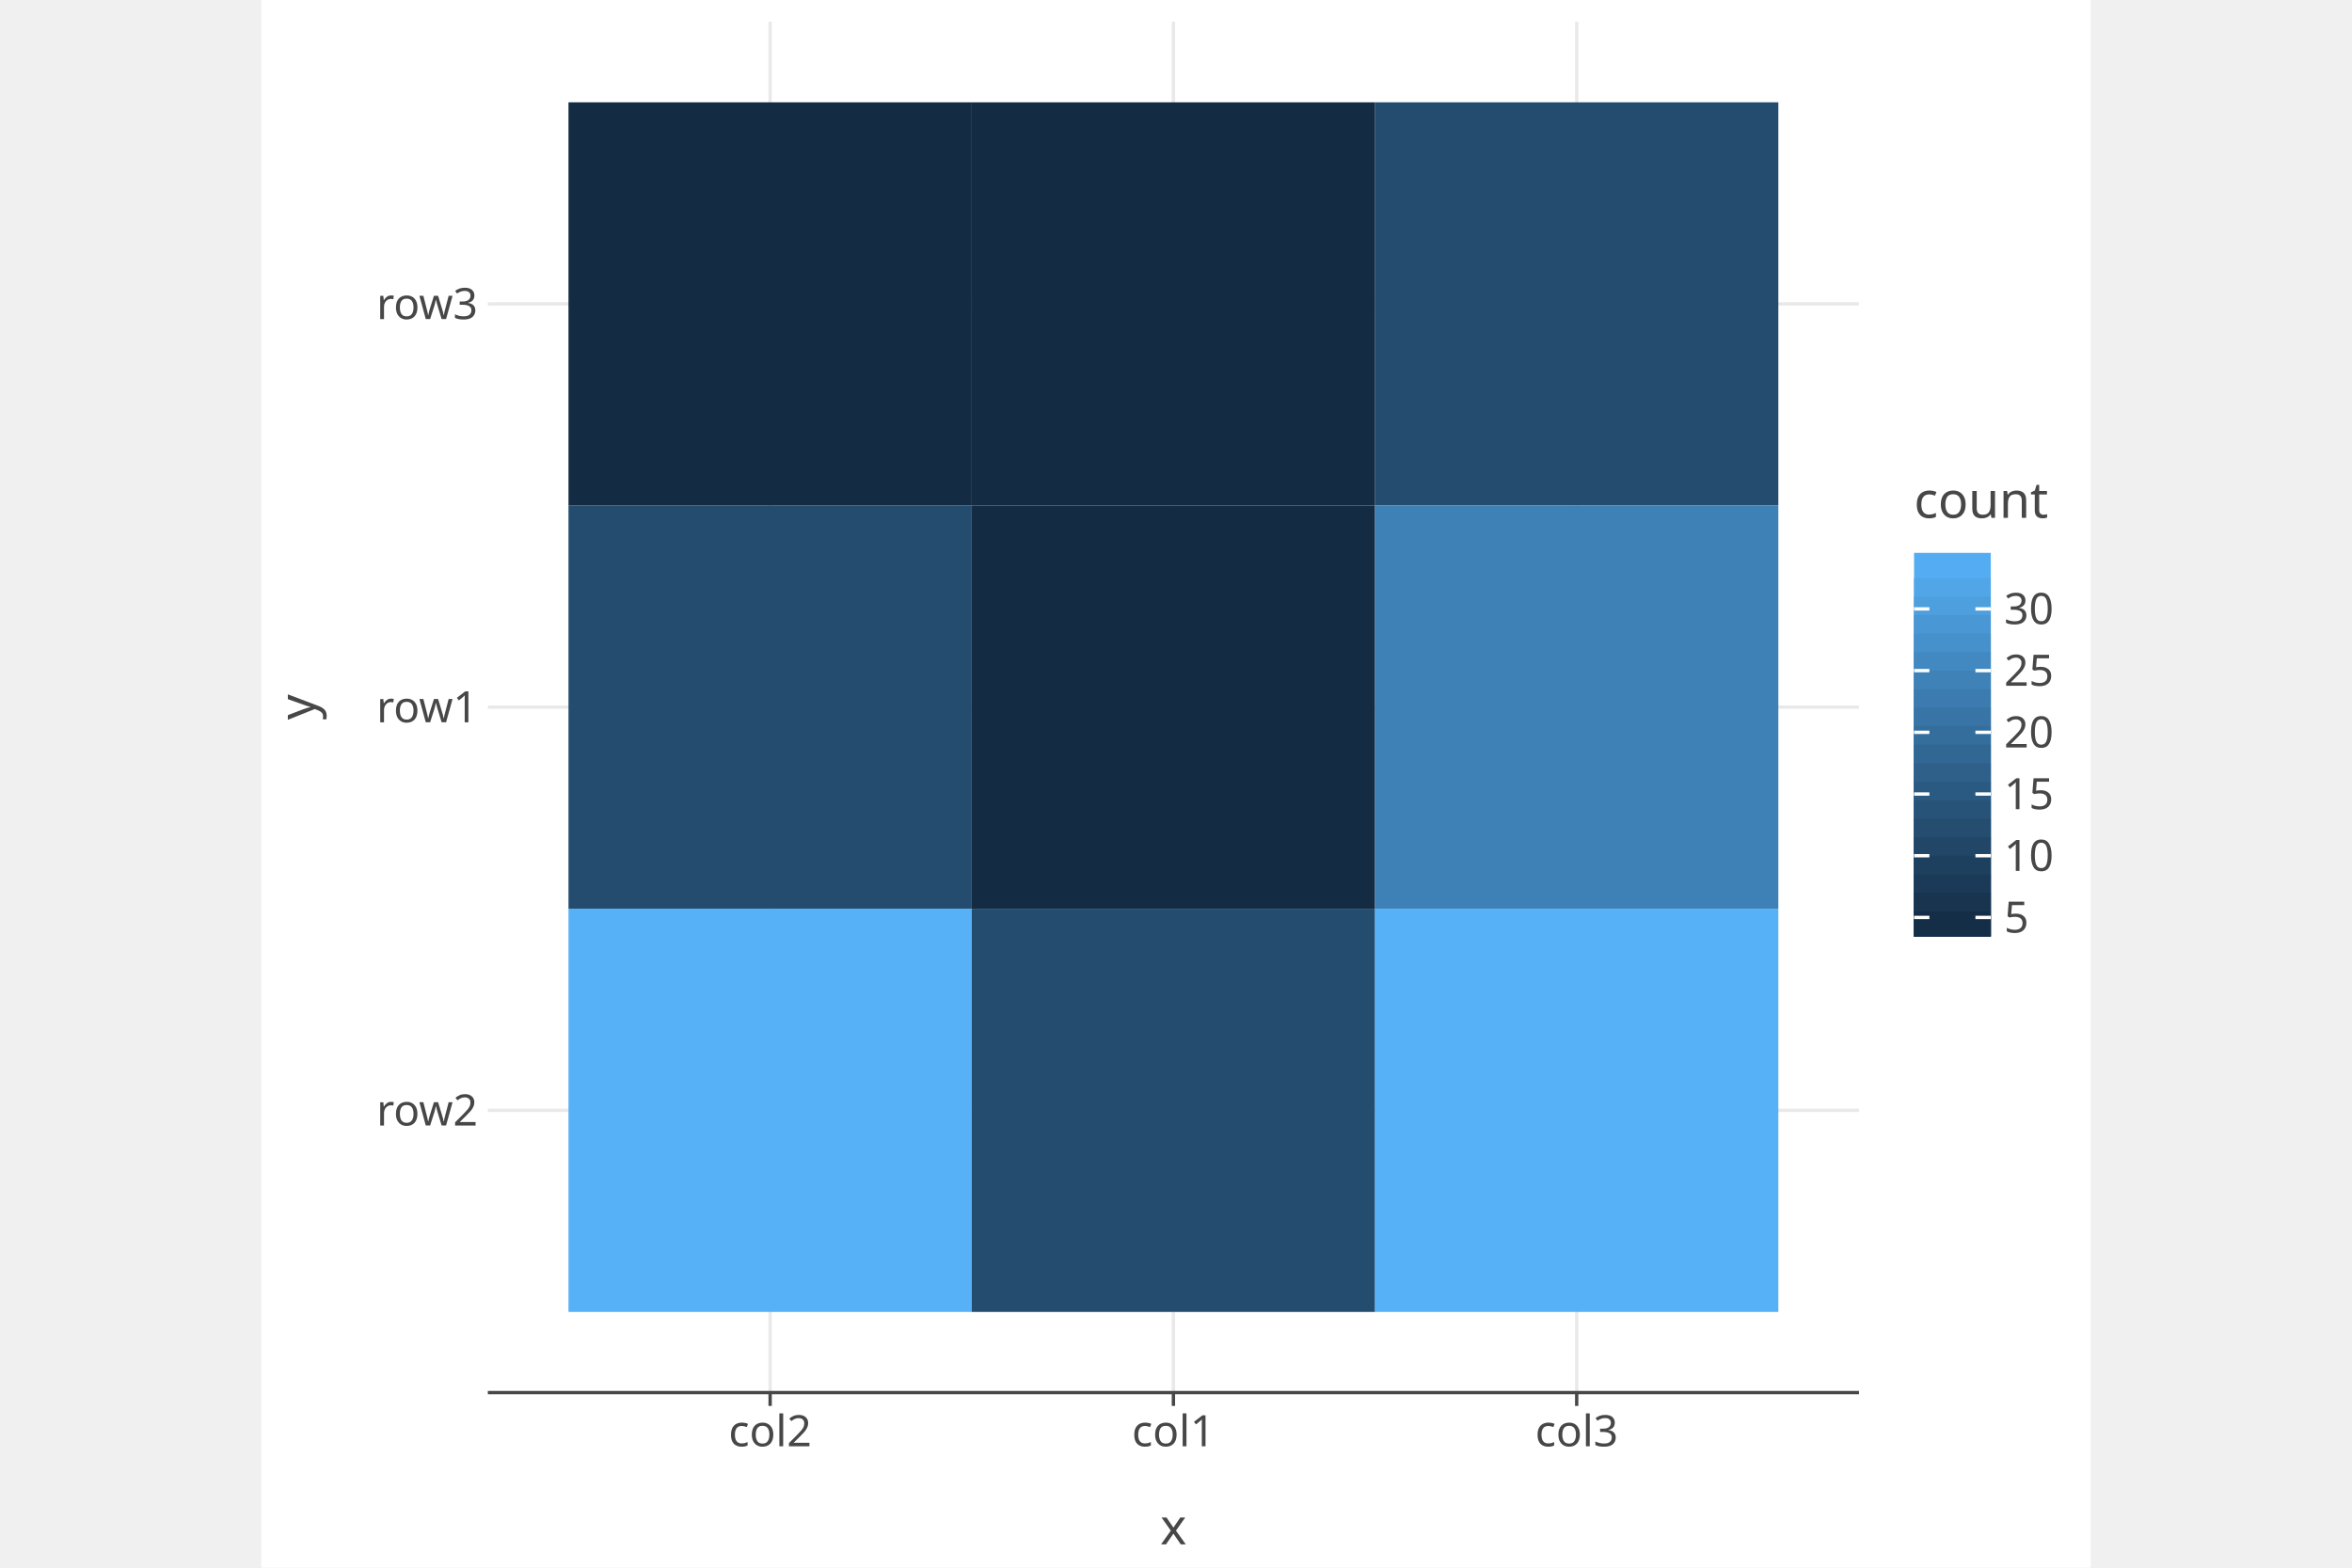
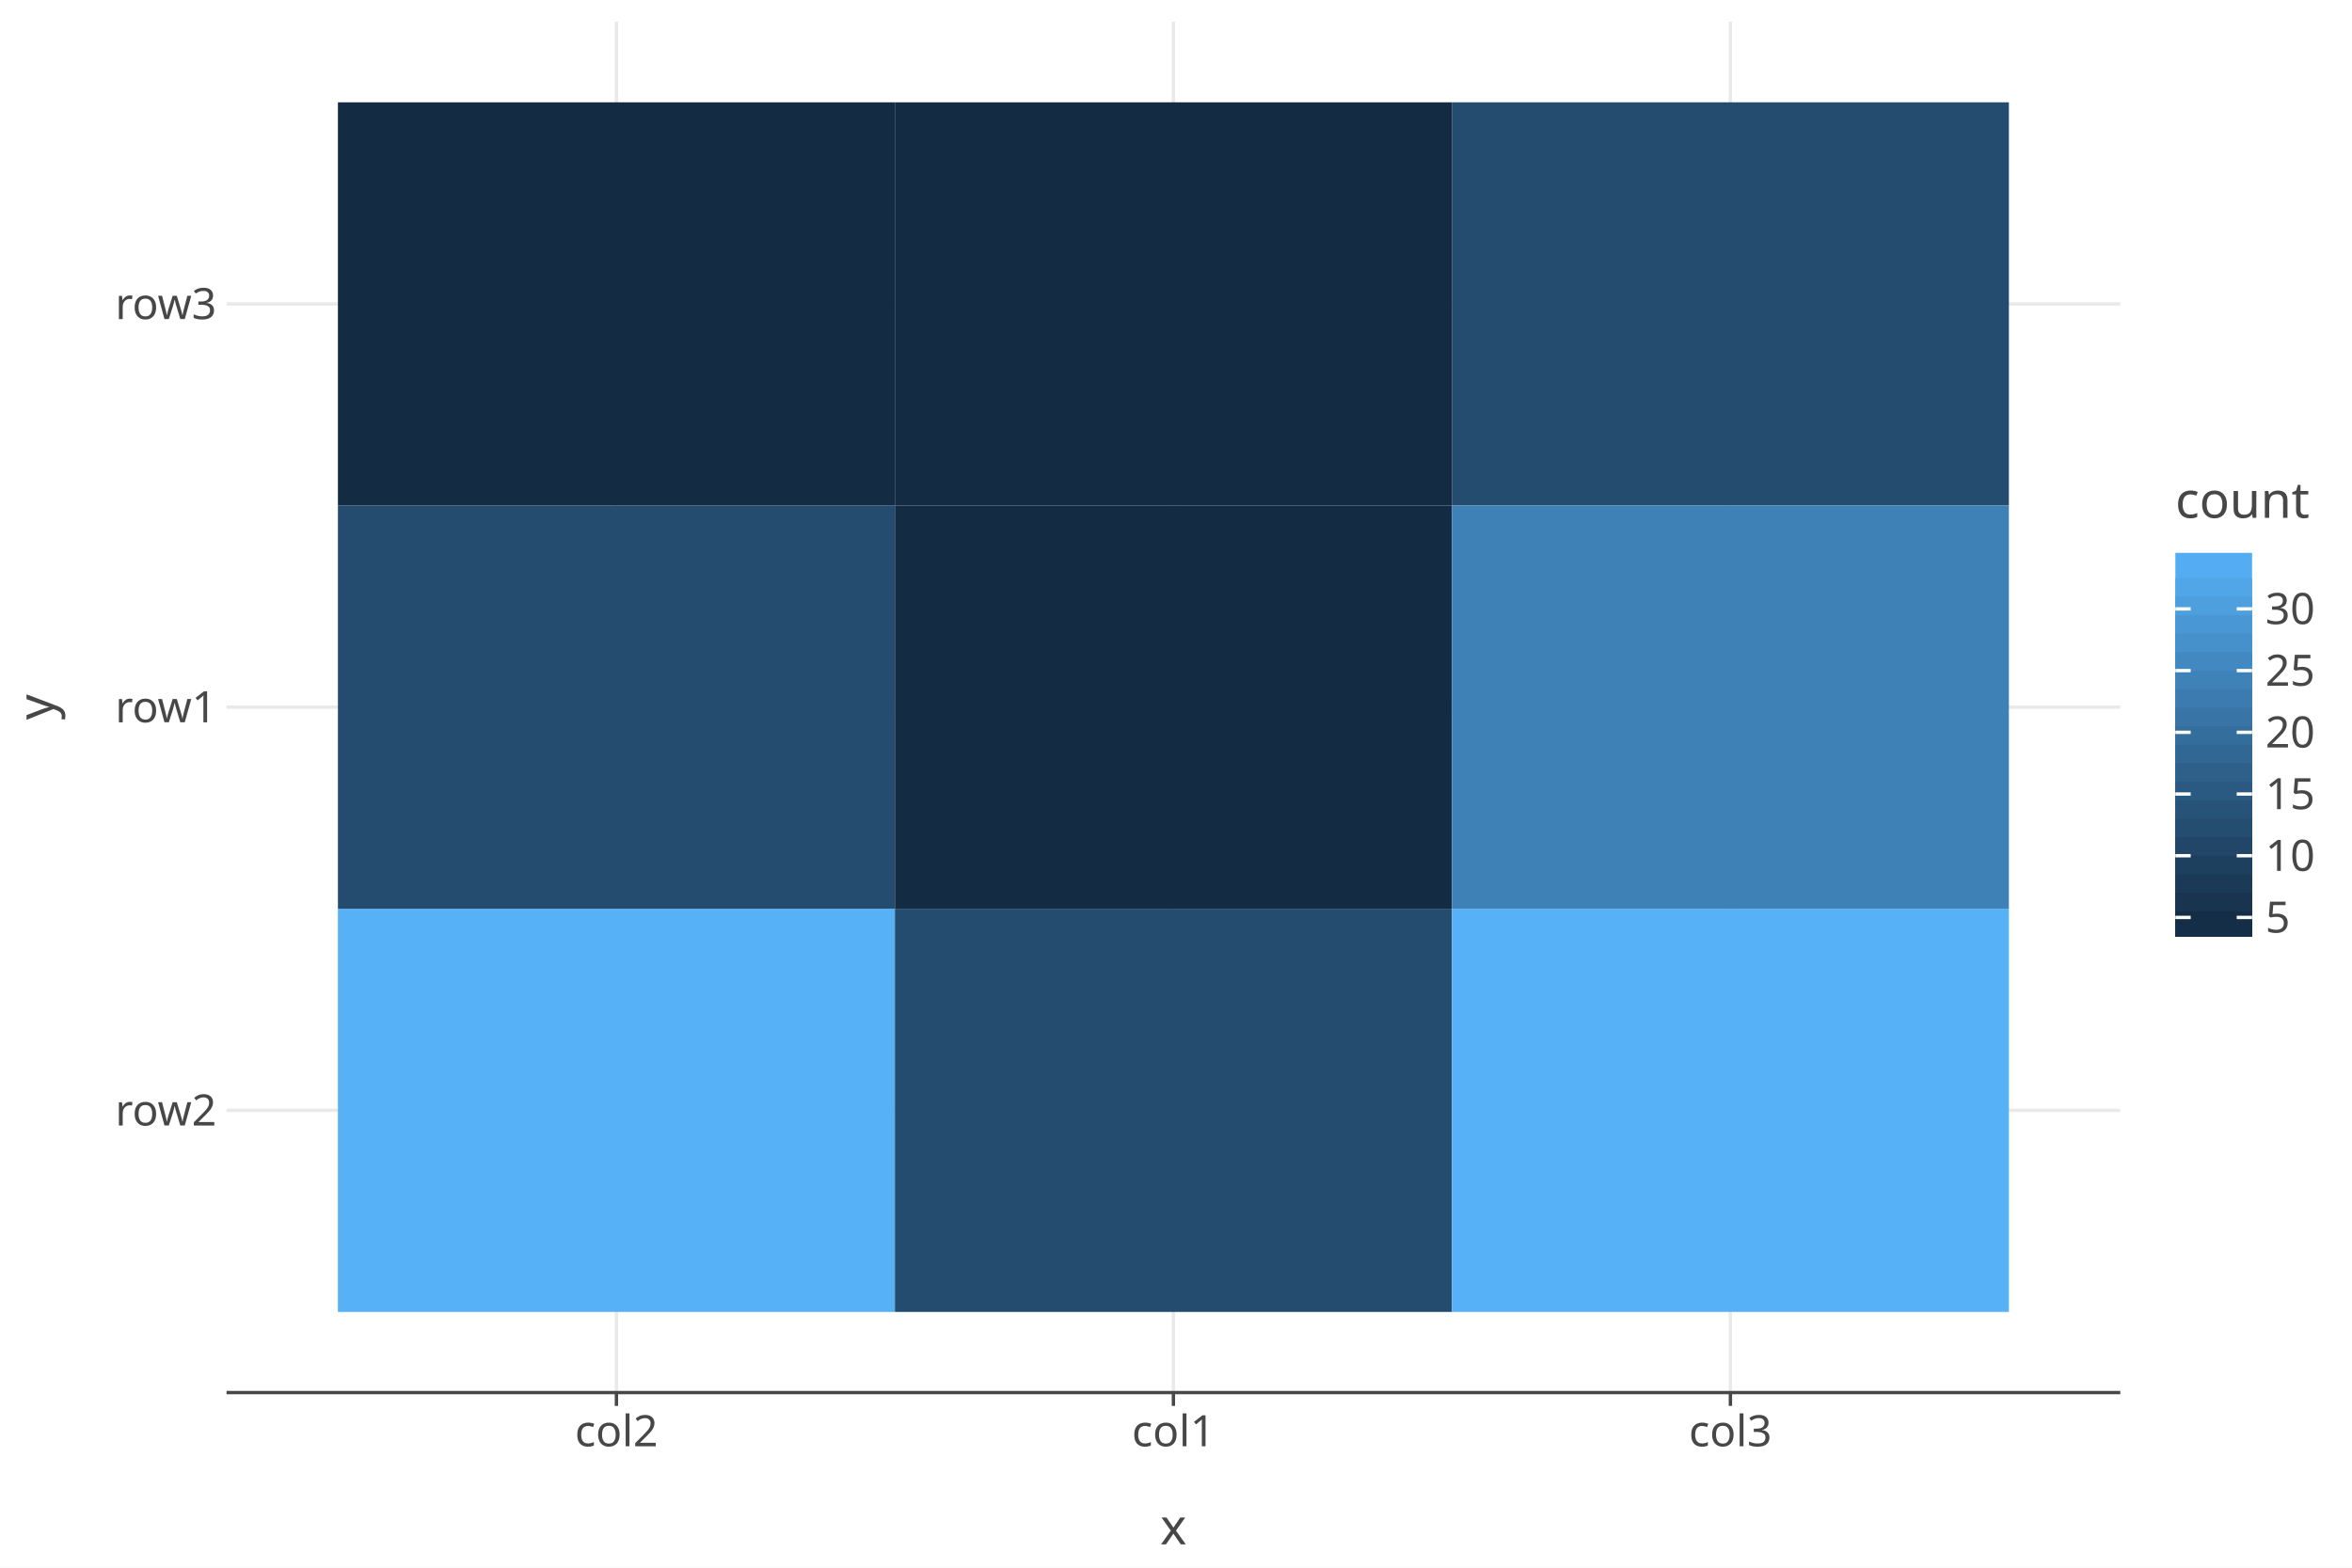
<svg xmlns="http://www.w3.org/2000/svg" display="block" class="plt-container" width="705.0" height="470.0">
  <style type="text/css">
  .plt-container {
   font-family: Lucida Grande, sans-serif;
   user-select: none;
   -webkit-user-select: none;
   -moz-user-select: none;
   -ms-user-select: none;
}
text {
   text-rendering: optimizeLegibility;
}
#xXxprefixXx0 .plot-title {
   fill: #474747;
   font-family: Lucida Grande, sans-serif;
   font-size: 16.0px;
   font-weight: normal;
   font-style: normal;   
}
#xXxprefixXx0 .plot-subtitle {
   fill: #474747;
   font-family: Lucida Grande, sans-serif;
   font-size: 15.0px;
   font-weight: normal;
   font-style: normal;   
}
#xXxprefixXx0 .plot-caption {
   fill: #474747;
   font-family: Lucida Grande, sans-serif;
   font-size: 13.0px;
   font-weight: normal;
   font-style: normal;   
}
#xXxprefixXx0 .legend-title {
   fill: #474747;
   font-family: Lucida Grande, sans-serif;
   font-size: 15.0px;
   font-weight: normal;
   font-style: normal;   
}
#xXxprefixXx0 .legend-item {
   fill: #474747;
   font-family: Lucida Grande, sans-serif;
   font-size: 13.0px;
   font-weight: normal;
   font-style: normal;   
}
#xXxprefixXx0 .axis-title-x {
   fill: #474747;
   font-family: Lucida Grande, sans-serif;
   font-size: 15.0px;
   font-weight: normal;
   font-style: normal;   
}
#xXxprefixXx0 .axis-text-x {
   fill: #474747;
   font-family: Lucida Grande, sans-serif;
   font-size: 13.0px;
   font-weight: normal;
   font-style: normal;   
}
#xXxprefixXx2 .axis-tooltip-text-x {
   fill: #ffffff;
   font-family: Lucida Grande, sans-serif;
   font-size: 13.0px;
   font-weight: normal;
   font-style: normal;   
}
#xXxprefixXx0 .axis-title-y {
   fill: #474747;
   font-family: Lucida Grande, sans-serif;
   font-size: 15.0px;
   font-weight: normal;
   font-style: normal;   
}
#xXxprefixXx0 .axis-text-y {
   fill: #474747;
   font-family: Lucida Grande, sans-serif;
   font-size: 13.0px;
   font-weight: normal;
   font-style: normal;   
}
#xXxprefixXx2 .axis-tooltip-text-y {
   fill: #ffffff;
   font-family: Lucida Grande, sans-serif;
   font-size: 13.0px;
   font-weight: normal;
   font-style: normal;   
}
#xXxprefixXx0 .facet-strip-text-x {
   fill: #474747;
   font-family: Lucida Grande, sans-serif;
   font-size: 13.0px;
   font-weight: normal;
   font-style: normal;   
}
#xXxprefixXx0 .facet-strip-text-y {
   fill: #474747;
   font-family: Lucida Grande, sans-serif;
   font-size: 13.0px;
   font-weight: normal;
   font-style: normal;   
}
#xXxprefixXx2 .tooltip-text {
   fill: #474747;
   font-family: Lucida Grande, sans-serif;
   font-size: 13.0px;
   font-weight: normal;
   font-style: normal;   
}
#xXxprefixXx2 .tooltip-title {
   fill: #474747;
   font-family: Lucida Grande, sans-serif;
   font-size: 13.0px;
   font-weight: bold;
   font-style: normal;   
}
#xXxprefixXx2 .tooltip-label {
   fill: #474747;
   font-family: Lucida Grande, sans-serif;
   font-size: 13.0px;
   font-weight: bold;
   font-style: normal;   
}

  </style>
  <g id="xXxprefixXx0">
-     <path fill-rule="evenodd" fill="rgb(255,255,255)" fill-opacity="1.0" d="M78.324 0.0 L78.324 470.0 L626.676 470.0 L626.676 0.0 Z">
+     <path fill-rule="evenodd" fill="rgb(255,255,255)" fill-opacity="1.0" d="M0.0 0.0 L0.0 470.0 L705.0 470.0 L705.0 0.0 Z">
    </path>
-     <g transform="translate(107.8242 6.5 ) ">
+     <g transform="translate(29.5 6.5 ) ">
      <g>
        <g transform="translate(38.40018 0.0 ) ">
          <g>
-             <line x1="84.618" y1="0.0" x2="84.618" y2="411.0" stroke="rgb(233,233,233)" stroke-opacity="1.0" stroke-width="1.0" fill="none">
-             </line>
-             <line x1="205.5" y1="0.0" x2="205.5" y2="411.0" stroke="rgb(233,233,233)" stroke-opacity="1.0" stroke-width="1.0" fill="none">
-             </line>
-             <line x1="326.382" y1="0.0" x2="326.382" y2="411.0" stroke="rgb(233,233,233)" stroke-opacity="1.0" stroke-width="1.0" fill="none">
+             <line x1="116.869" y1="0.0" x2="116.869" y2="411.0" stroke="rgb(233,233,233)" stroke-opacity="1.0" stroke-width="1.0" fill="none">
+             </line>
+             <line x1="283.824" y1="0.0" x2="283.824" y2="411.0" stroke="rgb(233,233,233)" stroke-opacity="1.0" stroke-width="1.0" fill="none">
+             </line>
+             <line x1="450.78" y1="0.0" x2="450.78" y2="411.0" stroke="rgb(233,233,233)" stroke-opacity="1.0" stroke-width="1.0" fill="none">
            </line>
          </g>
        </g>
        <g transform="translate(38.40018 0.0 ) ">
          <g>
-             <line x1="0.0" y1="326.382" x2="411.0" y2="326.382" stroke="rgb(233,233,233)" stroke-opacity="1.0" stroke-width="1.0" fill="none">
-             </line>
-             <line x1="0.0" y1="205.5" x2="411.0" y2="205.5" stroke="rgb(233,233,233)" stroke-opacity="1.0" stroke-width="1.0" fill="none">
-             </line>
-             <line x1="0.0" y1="84.618" x2="411.0" y2="84.618" stroke="rgb(233,233,233)" stroke-opacity="1.0" stroke-width="1.0" fill="none">
+             <line x1="0.0" y1="326.382" x2="567.648" y2="326.382" stroke="rgb(233,233,233)" stroke-opacity="1.0" stroke-width="1.0" fill="none">
+             </line>
+             <line x1="0.0" y1="205.5" x2="567.648" y2="205.5" stroke="rgb(233,233,233)" stroke-opacity="1.0" stroke-width="1.0" fill="none">
+             </line>
+             <line x1="0.0" y1="84.618" x2="567.648" y2="84.618" stroke="rgb(233,233,233)" stroke-opacity="1.0" stroke-width="1.0" fill="none">
            </line>
          </g>
        </g>
      </g>
-       <g clip-path="url(#xXxprefixXx1)" clip-bounds-jfx="[rect (38.4, 0.0), (411.0, 411.0)]">
+       <g clip-path="url(#xXxprefixXx1)" clip-bounds-jfx="[rect (38.4, 0.0), (567.648, 411.0)]">
        <g transform="translate(38.40018 0.0 ) ">
          <g>
            <g>
              <g>
                <g>
-                   <rect fill="#56b1f7" stroke="#ffffff" stroke-width="0.0" x="24.176" y="265.941" height="120.882" width="120.882" />
-                   <rect fill="#132b43" stroke="#ffffff" stroke-width="0.0" x="145.059" y="145.059" height="120.882" width="120.882" />
-                   <rect fill="#234c6f" stroke="#ffffff" stroke-width="0.0" x="145.059" y="265.941" height="120.882" width="120.882" />
-                   <rect fill="#234c6f" stroke="#ffffff" stroke-width="0.0" x="24.176" y="145.059" height="120.882" width="120.882" />
-                   <rect fill="#234c6f" stroke="#ffffff" stroke-width="0.0" x="265.941" y="24.176" height="120.882" width="120.882" />
-                   <rect fill="#56b1f7" stroke="#ffffff" stroke-width="0.0" x="265.941" y="265.941" height="120.882" width="120.882" />
-                   <rect fill="#3e81b7" stroke="#ffffff" stroke-width="0.0" x="265.941" y="145.059" height="120.882" width="120.882" />
-                   <rect fill="#132b43" stroke="#ffffff" stroke-width="0.0" x="145.059" y="24.176" height="120.882" width="120.882" />
-                   <rect fill="#132b43" stroke="#ffffff" stroke-width="0.0" x="24.176" y="24.176" height="120.882" width="120.882" />
+                   <rect fill="#56b1f7" stroke="#ffffff" stroke-width="0.0" x="33.391" y="265.941" height="120.882" width="166.955" />
+                   <rect fill="#132b43" stroke="#ffffff" stroke-width="0.0" x="200.346" y="145.059" height="120.882" width="166.955" />
+                   <rect fill="#234c6f" stroke="#ffffff" stroke-width="0.0" x="200.346" y="265.941" height="120.882" width="166.955" />
+                   <rect fill="#234c6f" stroke="#ffffff" stroke-width="0.0" x="33.391" y="145.059" height="120.882" width="166.955" />
+                   <rect fill="#234c6f" stroke="#ffffff" stroke-width="0.0" x="367.302" y="24.176" height="120.882" width="166.955" />
+                   <rect fill="#56b1f7" stroke="#ffffff" stroke-width="0.0" x="367.302" y="265.941" height="120.882" width="166.955" />
+                   <rect fill="#3e81b7" stroke="#ffffff" stroke-width="0.0" x="367.302" y="145.059" height="120.882" width="166.955" />
+                   <rect fill="#132b43" stroke="#ffffff" stroke-width="0.0" x="200.346" y="24.176" height="120.882" width="166.955" />
+                   <rect fill="#132b43" stroke="#ffffff" stroke-width="0.0" x="33.391" y="24.176" height="120.882" width="166.955" />
                </g>
              </g>
            </g>
          </g>
        </g>
        <defs>
          <clipPath id="xXxprefixXx1">
-             <rect x="38.4" y="0.0" width="411.0" height="411.0">
+             <rect x="38.4" y="0.0" width="567.648" height="411.0">
            </rect>
          </clipPath>
        </defs>
      </g>
      <g>
        <g transform="translate(38.40018 411.0 ) ">
-           <g transform="translate(84.61765 0.0 ) ">
+           <g transform="translate(116.8688 0.0 ) ">
            <line stroke-width="1.0" stroke="rgb(71,71,71)" stroke-opacity="1.0" x2="0.0" y2="4.0">
            </line>
            <g transform="translate(0.0 7.0 ) ">
              <text class="axis-text-x" text-anchor="middle" dy="0.7em">
                <tspan>col2</tspan>
              </text>
            </g>
          </g>
-           <g transform="translate(205.5 0.0 ) ">
+           <g transform="translate(283.8242 0.0 ) ">
            <line stroke-width="1.0" stroke="rgb(71,71,71)" stroke-opacity="1.0" x2="0.0" y2="4.0">
            </line>
            <g transform="translate(0.0 7.0 ) ">
              <text class="axis-text-x" text-anchor="middle" dy="0.7em">
                <tspan>col1</tspan>
              </text>
            </g>
          </g>
-           <g transform="translate(326.3824 0.0 ) ">
+           <g transform="translate(450.7795 0.0 ) ">
            <line stroke-width="1.0" stroke="rgb(71,71,71)" stroke-opacity="1.0" x2="0.0" y2="4.0">
            </line>
            <g transform="translate(0.0 7.0 ) ">
              <text class="axis-text-x" text-anchor="middle" dy="0.7em">
                <tspan>col3</tspan>
              </text>
            </g>
          </g>
-           <line x1="0.0" y1="0.0" x2="411.0" y2="0.0" stroke-width="1.0" stroke="rgb(71,71,71)" stroke-opacity="1.0">
+           <line x1="0.0" y1="0.0" x2="567.648" y2="0.0" stroke-width="1.0" stroke="rgb(71,71,71)" stroke-opacity="1.0">
          </line>
        </g>
        <g transform="translate(38.40018 0.0 ) ">
          <g transform="translate(0.0 326.3824 ) ">
            <g transform="translate(-3.0 0.0 ) ">
              <text class="axis-text-y" text-anchor="end" dy="0.35em">
                <tspan>row2</tspan>
              </text>
            </g>
          </g>
          <g transform="translate(0.0 205.5 ) ">
            <g transform="translate(-3.0 0.0 ) ">
              <text class="axis-text-y" text-anchor="end" dy="0.35em">
                <tspan>row1</tspan>
              </text>
            </g>
          </g>
          <g transform="translate(0.0 84.61765 ) ">
            <g transform="translate(-3.0 0.0 ) ">
              <text class="axis-text-y" text-anchor="end" dy="0.35em">
                <tspan>row3</tspan>
              </text>
            </g>
          </g>
        </g>
      </g>
    </g>
-     <g transform="translate(94.32415 212.0 ) rotate(-90.0 ) ">
+     <g transform="translate(16.0 212.0 ) rotate(-90.0 ) ">
      <text class="axis-title-y" y="0.0" text-anchor="middle">
        <tspan>y</tspan>
      </text>
    </g>
    <g transform="translate(351.7243 463.0 ) ">
      <text class="axis-title-x" y="0.0" text-anchor="middle">
        <tspan>x</tspan>
      </text>
    </g>
-     <g transform="translate(563.7243 133.25 ) ">
+     <g transform="translate(642.0485 133.25 ) ">
      <rect x="5.0" y="5.0" height="147.5" width="52.952" stroke="rgb(71,71,71)" stroke-opacity="1.0" stroke-width="0.0" fill="rgb(255,255,255)" fill-opacity="1.0">
      </rect>
      <g transform="translate(10.0 10.0 ) ">
        <g transform="translate(0.0 12.0 ) ">
          <text class="legend-title" y="0.0">
            <tspan>count</tspan>
          </text>
        </g>
        <g transform="translate(0.0 22.5 ) ">
          <g>
            <rect x="0.0" y="0.0" height="115.0" width="23.0" stroke-width="0.0" fill="rgb(84,173,242)" fill-opacity="1.0">
            </rect>
            <rect x="0.0" y="7.55" height="107.45" width="23.0" stroke-width="0.0" fill="rgb(81,166,232)" fill-opacity="1.0">
            </rect>
            <rect x="0.0" y="13.1" height="101.9" width="23.0" stroke-width="0.0" fill="rgb(77,159,222)" fill-opacity="1.0">
            </rect>
            <rect x="0.0" y="18.65" height="96.35" width="23.0" stroke-width="0.0" fill="rgb(73,151,213)" fill-opacity="1.0">
            </rect>
            <rect x="0.0" y="24.2" height="90.8" width="23.0" stroke-width="0.0" fill="rgb(70,144,203)" fill-opacity="1.0">
            </rect>
            <rect x="0.0" y="29.75" height="85.25" width="23.0" stroke-width="0.0" fill="rgb(66,137,194)" fill-opacity="1.0">
            </rect>
            <rect x="0.0" y="35.3" height="79.7" width="23.0" stroke-width="0.0" fill="rgb(63,130,184)" fill-opacity="1.0">
            </rect>
            <rect x="0.0" y="40.85" height="74.15" width="23.0" stroke-width="0.0" fill="rgb(59,123,175)" fill-opacity="1.0">
            </rect>
            <rect x="0.0" y="46.4" height="68.6" width="23.0" stroke-width="0.0" fill="rgb(56,116,166)" fill-opacity="1.0">
            </rect>
            <rect x="0.0" y="51.95" height="63.05" width="23.0" stroke-width="0.0" fill="rgb(52,110,156)" fill-opacity="1.0">
            </rect>
            <rect x="0.0" y="57.5" height="57.5" width="23.0" stroke-width="0.0" fill="rgb(49,103,147)" fill-opacity="1.0">
            </rect>
            <rect x="0.0" y="63.05" height="51.95" width="23.0" stroke-width="0.0" fill="rgb(46,96,138)" fill-opacity="1.0">
            </rect>
            <rect x="0.0" y="68.6" height="46.4" width="23.0" stroke-width="0.0" fill="rgb(42,90,130)" fill-opacity="1.0">
            </rect>
            <rect x="0.0" y="74.15" height="40.85" width="23.0" stroke-width="0.0" fill="rgb(39,83,121)" fill-opacity="1.0">
            </rect>
            <rect x="0.0" y="79.7" height="35.3" width="23.0" stroke-width="0.0" fill="rgb(36,77,112)" fill-opacity="1.0">
            </rect>
            <rect x="0.0" y="85.25" height="29.75" width="23.0" stroke-width="0.0" fill="rgb(33,70,104)" fill-opacity="1.0">
            </rect>
            <rect x="0.0" y="90.8" height="24.2" width="23.0" stroke-width="0.0" fill="rgb(30,64,95)" fill-opacity="1.0">
            </rect>
            <rect x="0.0" y="96.35" height="18.65" width="23.0" stroke-width="0.0" fill="rgb(27,58,87)" fill-opacity="1.0">
            </rect>
            <rect x="0.0" y="101.9" height="13.1" width="23.0" stroke-width="0.0" fill="rgb(24,52,79)" fill-opacity="1.0">
            </rect>
            <rect x="0.0" y="107.45" height="7.55" width="23.0" stroke-width="0.0" fill="rgb(20,46,71)" fill-opacity="1.0">
            </rect>
            <line x1="0.0" y1="109.3" x2="4.6" y2="109.3" stroke-width="1.0" stroke="rgb(255,255,255)" stroke-opacity="1.0">
            </line>
            <line x1="18.4" y1="109.3" x2="23.0" y2="109.3" stroke-width="1.0" stroke="rgb(255,255,255)" stroke-opacity="1.0">
            </line>
            <g transform="translate(26.9903 113.85 ) ">
              <text class="legend-item" y="0.0">
                <tspan>5</tspan>
              </text>
            </g>
            <line x1="0.0" y1="90.8" x2="4.6" y2="90.8" stroke-width="1.0" stroke="rgb(255,255,255)" stroke-opacity="1.0">
            </line>
            <line x1="18.4" y1="90.8" x2="23.0" y2="90.8" stroke-width="1.0" stroke="rgb(255,255,255)" stroke-opacity="1.0">
            </line>
            <g transform="translate(26.9903 95.35 ) ">
              <text class="legend-item" y="0.0">
                <tspan>10</tspan>
              </text>
            </g>
            <line x1="0.0" y1="72.3" x2="4.6" y2="72.3" stroke-width="1.0" stroke="rgb(255,255,255)" stroke-opacity="1.0">
            </line>
            <line x1="18.4" y1="72.3" x2="23.0" y2="72.3" stroke-width="1.0" stroke="rgb(255,255,255)" stroke-opacity="1.0">
            </line>
            <g transform="translate(26.9903 76.85 ) ">
              <text class="legend-item" y="0.0">
                <tspan>15</tspan>
              </text>
            </g>
            <line x1="0.0" y1="53.8" x2="4.6" y2="53.8" stroke-width="1.0" stroke="rgb(255,255,255)" stroke-opacity="1.0">
            </line>
            <line x1="18.4" y1="53.8" x2="23.0" y2="53.8" stroke-width="1.0" stroke="rgb(255,255,255)" stroke-opacity="1.0">
            </line>
            <g transform="translate(26.9903 58.35 ) ">
              <text class="legend-item" y="0.0">
                <tspan>20</tspan>
              </text>
            </g>
            <line x1="0.0" y1="35.3" x2="4.6" y2="35.3" stroke-width="1.0" stroke="rgb(255,255,255)" stroke-opacity="1.0">
            </line>
            <line x1="18.4" y1="35.3" x2="23.0" y2="35.3" stroke-width="1.0" stroke="rgb(255,255,255)" stroke-opacity="1.0">
            </line>
            <g transform="translate(26.9903 39.85 ) ">
              <text class="legend-item" y="0.0">
                <tspan>25</tspan>
              </text>
            </g>
            <line x1="0.0" y1="16.8" x2="4.6" y2="16.8" stroke-width="1.0" stroke="rgb(255,255,255)" stroke-opacity="1.0">
            </line>
            <line x1="18.4" y1="16.8" x2="23.0" y2="16.8" stroke-width="1.0" stroke="rgb(255,255,255)" stroke-opacity="1.0">
            </line>
            <g transform="translate(26.9903 21.35 ) ">
              <text class="legend-item" y="0.0">
                <tspan>30</tspan>
              </text>
            </g>
          </g>
        </g>
      </g>
    </g>
-     <path fill="rgb(0,0,0)" fill-opacity="0.0" stroke="rgb(71,71,71)" stroke-opacity="1.0" stroke-width="0.0" d="M78.324 0.0 L78.324 470.0 L626.676 470.0 L626.676 0.0 Z">
+     <path fill="rgb(0,0,0)" fill-opacity="0.0" stroke="rgb(71,71,71)" stroke-opacity="1.0" stroke-width="0.0" d="M0.0 0.0 L0.0 470.0 L705.0 470.0 L705.0 0.0 Z">
    </path>
  </g>
  <g id="xXxprefixXx2">
  </g>
</svg>
